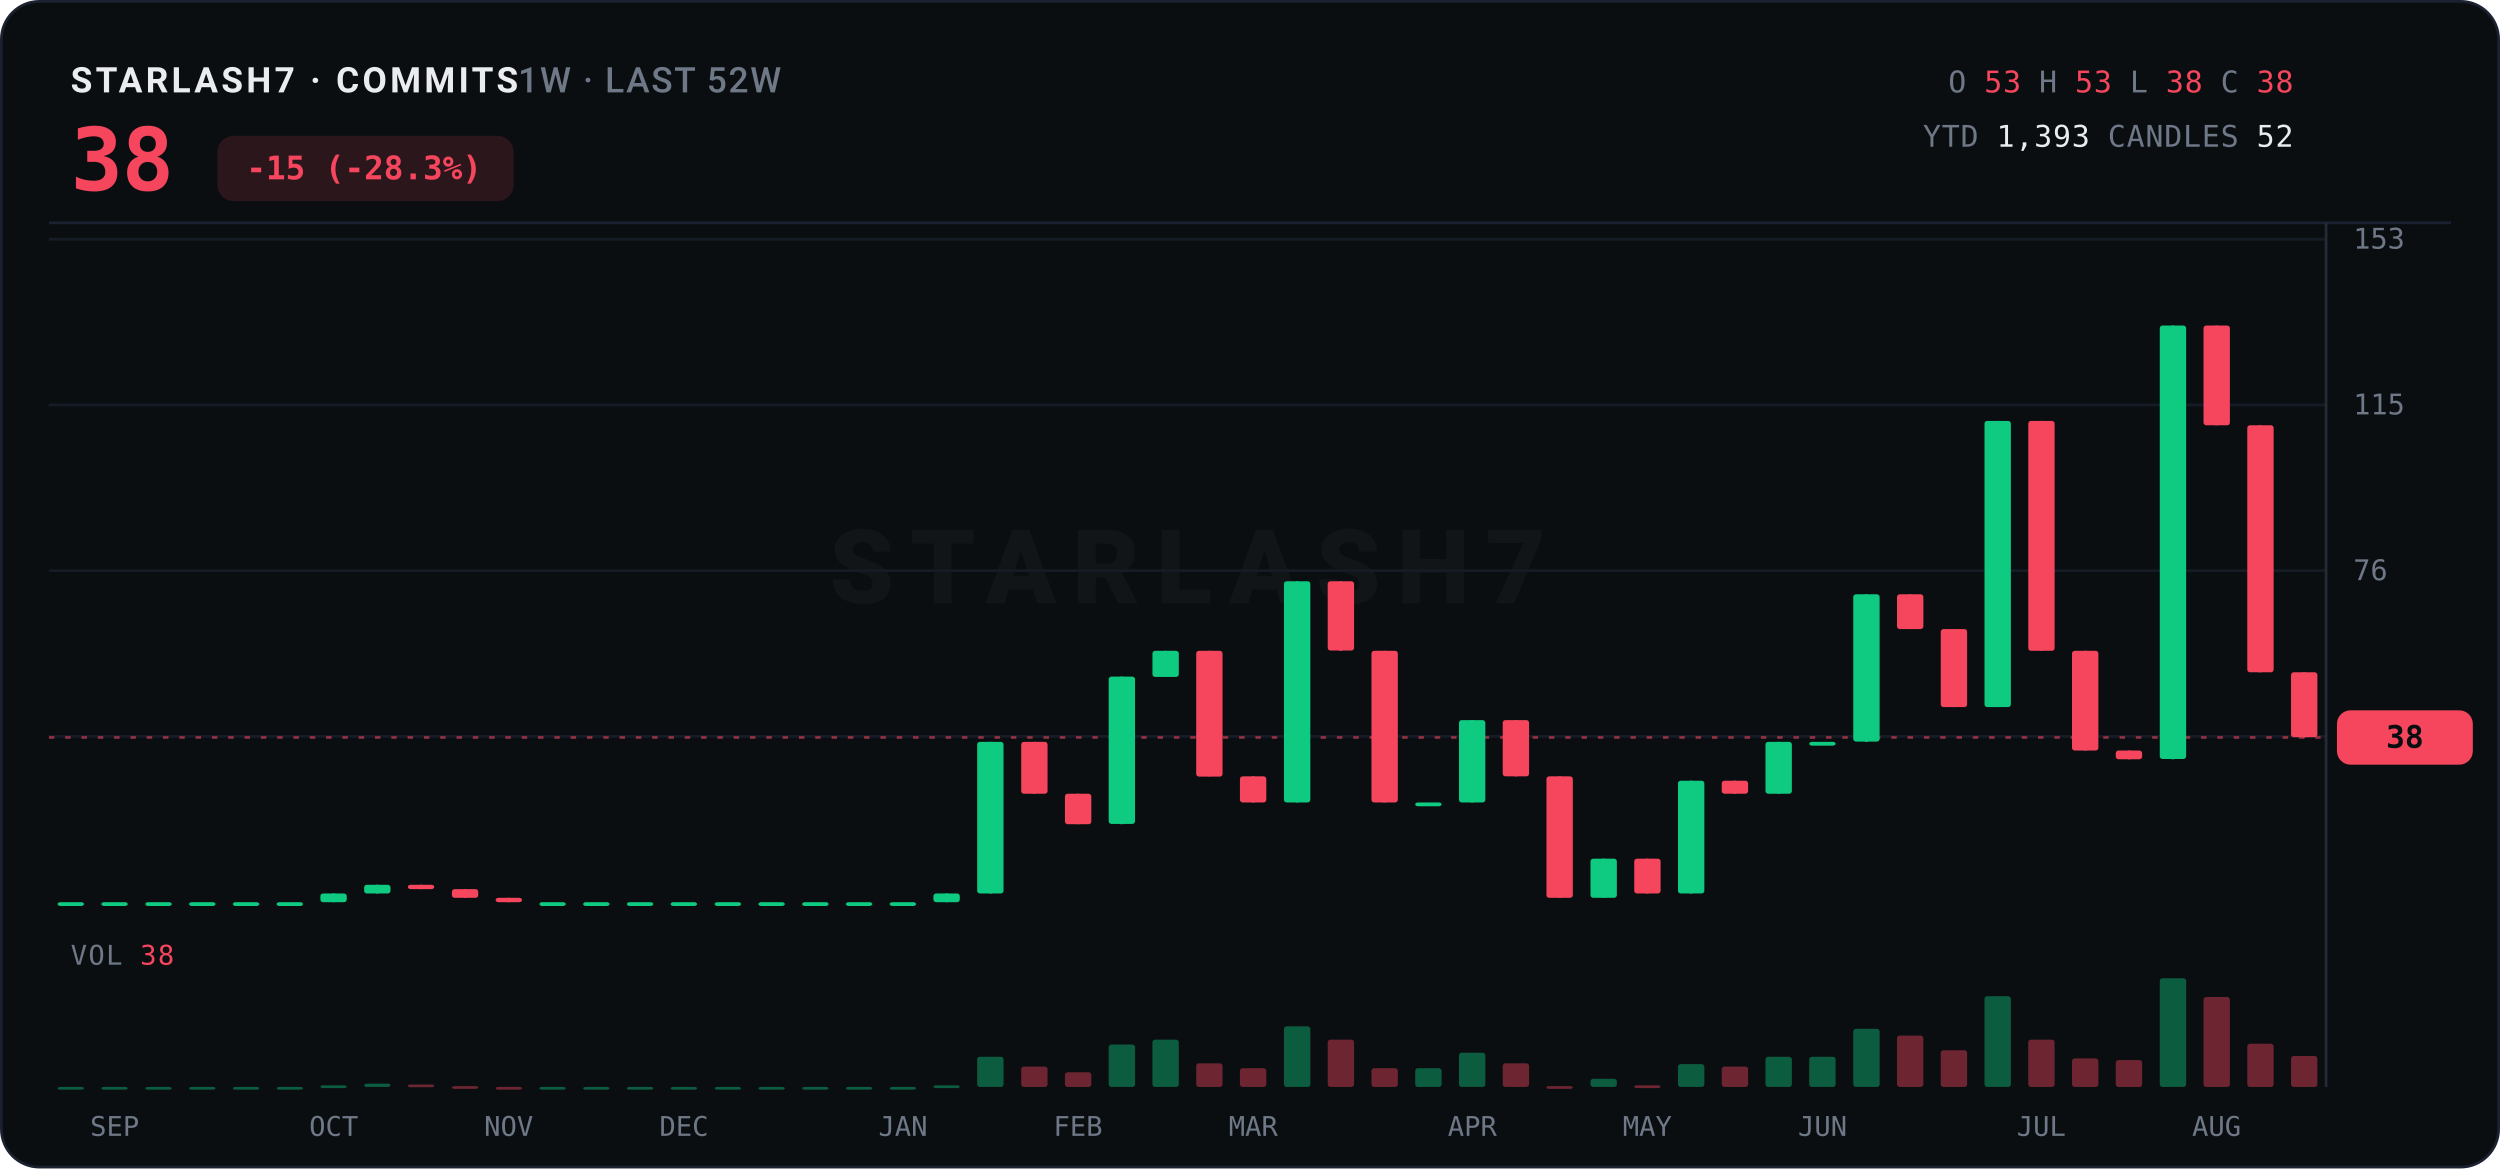
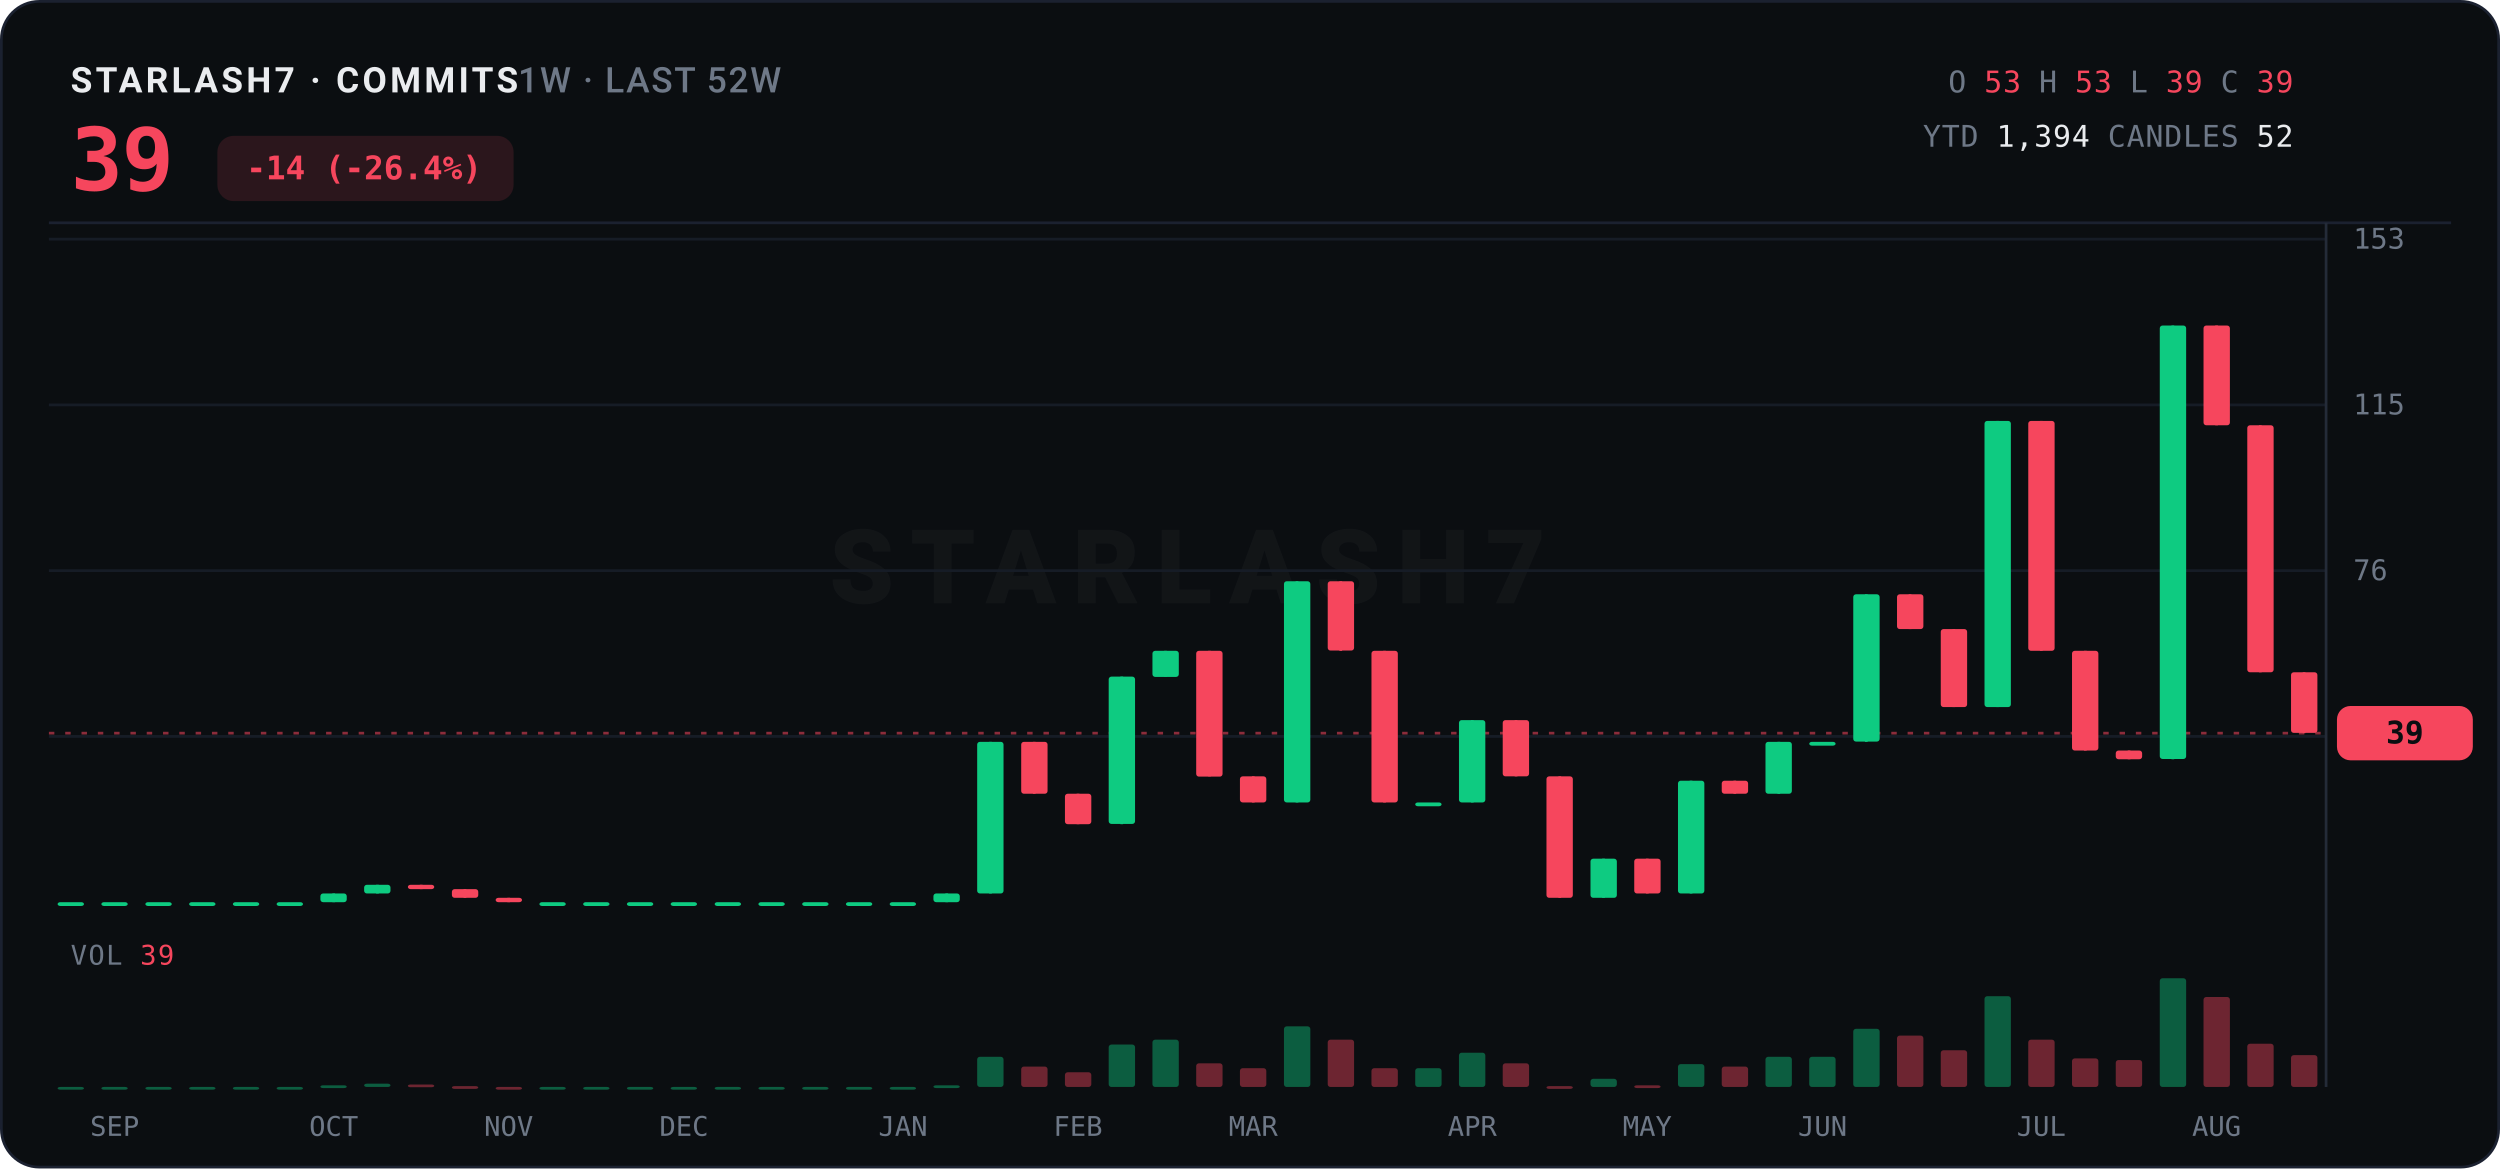
<svg xmlns="http://www.w3.org/2000/svg" width="920" height="430" viewBox="0 0 920 430">
  <rect x="0.5" y="0.5" width="919" height="429" rx="14" fill="#0B0E11" stroke="#1B2130" />
  <text x="26" y="34" font-family="ui-sans-serif,system-ui,-apple-system,'Segoe UI',Roboto,sans-serif" font-size="13" font-weight="700" letter-spacing="1.2" fill="#EAECEF">STARLASH7 · COMMITS<tspan fill="#6E7887" font-weight="500" letter-spacing="0.6">  1W · LAST 52W</tspan>
  </text>
-   <text x="26" y="70" font-family="ui-monospace,'SF Mono',SFMono-Regular,Menlo,Consolas,monospace" font-size="32" font-weight="800" fill="#F6465D" letter-spacing="-0.5">38</text>
+   <text x="26" y="70" font-family="ui-monospace,'SF Mono',SFMono-Regular,Menlo,Consolas,monospace" font-size="32" font-weight="800" fill="#F6465D" letter-spacing="-0.5">39</text>
  <rect x="80" y="50" width="109" height="24" rx="6" fill="#F6465D" opacity="0.14" />
-   <text x="134" y="66" text-anchor="middle" font-family="ui-monospace,'SF Mono',SFMono-Regular,Menlo,Consolas,monospace" font-size="12" font-weight="700" fill="#F6465D">-15 (-28.3%)</text>
+   <text x="134" y="66" text-anchor="middle" font-family="ui-monospace,'SF Mono',SFMono-Regular,Menlo,Consolas,monospace" font-size="12" font-weight="700" fill="#F6465D">-14 (-26.4%)</text>
  <text x="844" y="34" text-anchor="end" font-family="ui-monospace,'SF Mono',SFMono-Regular,Menlo,Consolas,monospace" font-size="11" letter-spacing="0.3">
    <tspan fill="#6E7887">O</tspan>
    <tspan fill="#F6465D">53</tspan>
    <tspan fill="#6E7887">H</tspan>
    <tspan fill="#F6465D">53</tspan>
    <tspan fill="#6E7887">L</tspan>
-     <tspan fill="#F6465D">38</tspan>
+     <tspan fill="#F6465D">39</tspan>
    <tspan fill="#6E7887">C</tspan>
-     <tspan fill="#F6465D">38</tspan>
+     <tspan fill="#F6465D">39</tspan>
  </text>
  <text x="844" y="54" text-anchor="end" font-family="ui-monospace,'SF Mono',SFMono-Regular,Menlo,Consolas,monospace" font-size="11" letter-spacing="0.3">
    <tspan fill="#6E7887">YTD</tspan>
-     <tspan fill="#EAECEF">1,393</tspan>
+     <tspan fill="#EAECEF">1,394</tspan>
    <tspan fill="#6E7887">CANDLES</tspan>
    <tspan fill="#EAECEF">52</tspan>
  </text>
  <line x1="18" y1="82" x2="902" y2="82" stroke="#1B2130" stroke-width="1" />
  <text x="437.0" y="222.0" text-anchor="middle" font-family="ui-sans-serif,system-ui,-apple-system,'Segoe UI',Roboto,sans-serif" font-size="38" font-weight="800" letter-spacing="6" fill="#EAECEF" opacity="0.035">STARLASH7</text>
  <line x1="18" y1="271.0" x2="856" y2="271.0" stroke="#161C26" stroke-width="1" />
  <text x="866" y="274.5" font-family="ui-monospace,'SF Mono',SFMono-Regular,Menlo,Consolas,monospace" font-size="10.5" fill="#6E7887">38</text>
  <line x1="18" y1="210.0" x2="856" y2="210.0" stroke="#161C26" stroke-width="1" />
  <text x="866" y="213.5" font-family="ui-monospace,'SF Mono',SFMono-Regular,Menlo,Consolas,monospace" font-size="10.5" fill="#6E7887">76</text>
  <line x1="18" y1="149.0" x2="856" y2="149.0" stroke="#161C26" stroke-width="1" />
  <text x="866" y="152.5" font-family="ui-monospace,'SF Mono',SFMono-Regular,Menlo,Consolas,monospace" font-size="10.5" fill="#6E7887">115</text>
  <line x1="18" y1="88.0" x2="856" y2="88.0" stroke="#161C26" stroke-width="1" />
  <text x="866" y="91.5" font-family="ui-monospace,'SF Mono',SFMono-Regular,Menlo,Consolas,monospace" font-size="10.5" fill="#6E7887">153</text>
  <line x1="856" y1="82" x2="856" y2="400" stroke="#242B38" stroke-width="1" />
-   <line x1="18" y1="271.4" x2="856" y2="271.4" stroke="#F6465D" stroke-width="1" stroke-dasharray="2 4" opacity="0.55" />
-   <rect x="860" y="261.4" width="50" height="20" rx="5" fill="#F6465D" />
-   <text x="885.0" y="275.2" text-anchor="middle" font-family="ui-monospace,'SF Mono',SFMono-Regular,Menlo,Consolas,monospace" font-size="11.5" font-weight="800" fill="#0B0E11">38</text>
+   <line x1="18" y1="269.8" x2="856" y2="269.8" stroke="#F6465D" stroke-width="1" stroke-dasharray="2 4" opacity="0.55" />
+   <rect x="860" y="259.8" width="50" height="20" rx="5" fill="#F6465D" />
+   <text x="885.0" y="273.6" text-anchor="middle" font-family="ui-monospace,'SF Mono',SFMono-Regular,Menlo,Consolas,monospace" font-size="11.5" font-weight="800" fill="#0B0E11">39</text>
  <line x1="26.1" y1="332.0" x2="26.1" y2="332.0" stroke="#0ECB81" stroke-width="1" />
  <rect x="21.2" y="332.0" width="9.7" height="1.4" rx="1" fill="#0ECB81" />
  <line x1="42.2" y1="332.0" x2="42.2" y2="332.0" stroke="#0ECB81" stroke-width="1" />
  <rect x="37.3" y="332.0" width="9.7" height="1.4" rx="1" fill="#0ECB81" />
  <line x1="58.3" y1="332.0" x2="58.3" y2="332.0" stroke="#0ECB81" stroke-width="1" />
  <rect x="53.5" y="332.0" width="9.7" height="1.4" rx="1" fill="#0ECB81" />
  <line x1="74.4" y1="332.0" x2="74.4" y2="332.0" stroke="#0ECB81" stroke-width="1" />
  <rect x="69.6" y="332.0" width="9.7" height="1.4" rx="1" fill="#0ECB81" />
  <line x1="90.5" y1="332.0" x2="90.5" y2="332.0" stroke="#0ECB81" stroke-width="1" />
  <rect x="85.7" y="332.0" width="9.7" height="1.4" rx="1" fill="#0ECB81" />
  <line x1="106.6" y1="332.0" x2="106.6" y2="332.0" stroke="#0ECB81" stroke-width="1" />
  <rect x="101.8" y="332.0" width="9.7" height="1.4" rx="1" fill="#0ECB81" />
  <line x1="122.8" y1="328.8" x2="122.8" y2="332.0" stroke="#0ECB81" stroke-width="1" />
  <rect x="117.9" y="328.8" width="9.7" height="3.2" rx="1" fill="#0ECB81" />
  <line x1="138.9" y1="325.6" x2="138.9" y2="328.8" stroke="#0ECB81" stroke-width="1" />
  <rect x="134.0" y="325.6" width="9.7" height="3.2" rx="1" fill="#0ECB81" />
  <line x1="155.0" y1="325.6" x2="155.0" y2="327.2" stroke="#F6465D" stroke-width="1" />
  <rect x="150.1" y="325.6" width="9.7" height="1.6" rx="1" fill="#F6465D" />
  <line x1="171.1" y1="327.2" x2="171.1" y2="330.4" stroke="#F6465D" stroke-width="1" />
  <rect x="166.3" y="327.2" width="9.7" height="3.2" rx="1" fill="#F6465D" />
  <line x1="187.2" y1="330.4" x2="187.2" y2="332.0" stroke="#F6465D" stroke-width="1" />
  <rect x="182.4" y="330.4" width="9.7" height="1.6" rx="1" fill="#F6465D" />
  <line x1="203.3" y1="332.0" x2="203.3" y2="332.0" stroke="#0ECB81" stroke-width="1" />
  <rect x="198.5" y="332.0" width="9.7" height="1.4" rx="1" fill="#0ECB81" />
  <line x1="219.4" y1="332.0" x2="219.4" y2="332.0" stroke="#0ECB81" stroke-width="1" />
  <rect x="214.6" y="332.0" width="9.7" height="1.4" rx="1" fill="#0ECB81" />
  <line x1="235.6" y1="332.0" x2="235.6" y2="332.0" stroke="#0ECB81" stroke-width="1" />
  <rect x="230.7" y="332.0" width="9.7" height="1.4" rx="1" fill="#0ECB81" />
  <line x1="251.7" y1="332.0" x2="251.7" y2="332.0" stroke="#0ECB81" stroke-width="1" />
  <rect x="246.8" y="332.0" width="9.7" height="1.4" rx="1" fill="#0ECB81" />
  <line x1="267.8" y1="332.0" x2="267.8" y2="332.0" stroke="#0ECB81" stroke-width="1" />
  <rect x="263.0" y="332.0" width="9.7" height="1.4" rx="1" fill="#0ECB81" />
  <line x1="283.9" y1="332.0" x2="283.9" y2="332.0" stroke="#0ECB81" stroke-width="1" />
  <rect x="279.1" y="332.0" width="9.7" height="1.4" rx="1" fill="#0ECB81" />
  <line x1="300.0" y1="332.0" x2="300.0" y2="332.0" stroke="#0ECB81" stroke-width="1" />
  <rect x="295.2" y="332.0" width="9.7" height="1.4" rx="1" fill="#0ECB81" />
  <line x1="316.1" y1="332.0" x2="316.1" y2="332.0" stroke="#0ECB81" stroke-width="1" />
  <rect x="311.3" y="332.0" width="9.7" height="1.4" rx="1" fill="#0ECB81" />
  <line x1="332.3" y1="332.0" x2="332.3" y2="332.0" stroke="#0ECB81" stroke-width="1" />
  <rect x="327.4" y="332.0" width="9.7" height="1.4" rx="1" fill="#0ECB81" />
  <line x1="348.4" y1="328.8" x2="348.4" y2="332.0" stroke="#0ECB81" stroke-width="1" />
  <rect x="343.5" y="328.8" width="9.7" height="3.2" rx="1" fill="#0ECB81" />
  <line x1="364.5" y1="273.0" x2="364.5" y2="328.8" stroke="#0ECB81" stroke-width="1" />
  <rect x="359.6" y="273.0" width="9.7" height="55.8" rx="1" fill="#0ECB81" />
  <line x1="380.6" y1="273.0" x2="380.6" y2="292.1" stroke="#F6465D" stroke-width="1" />
  <rect x="375.8" y="273.0" width="9.7" height="19.1" rx="1" fill="#F6465D" />
  <line x1="396.7" y1="292.1" x2="396.7" y2="303.3" stroke="#F6465D" stroke-width="1" />
  <rect x="391.9" y="292.1" width="9.7" height="11.2" rx="1" fill="#F6465D" />
  <line x1="412.8" y1="249.0" x2="412.8" y2="303.3" stroke="#0ECB81" stroke-width="1" />
  <rect x="408.0" y="249.0" width="9.7" height="54.2" rx="1" fill="#0ECB81" />
  <line x1="428.9" y1="239.5" x2="428.9" y2="249.0" stroke="#0ECB81" stroke-width="1" />
  <rect x="424.1" y="239.5" width="9.7" height="9.6" rx="1" fill="#0ECB81" />
  <line x1="445.1" y1="239.5" x2="445.1" y2="285.7" stroke="#F6465D" stroke-width="1" />
  <rect x="440.2" y="239.5" width="9.7" height="46.3" rx="1" fill="#F6465D" />
  <line x1="461.2" y1="285.7" x2="461.2" y2="295.3" stroke="#F6465D" stroke-width="1" />
  <rect x="456.3" y="285.7" width="9.7" height="9.6" rx="1" fill="#F6465D" />
  <line x1="477.3" y1="213.9" x2="477.3" y2="295.3" stroke="#0ECB81" stroke-width="1" />
  <rect x="472.5" y="213.9" width="9.7" height="81.4" rx="1" fill="#0ECB81" />
  <line x1="493.4" y1="213.9" x2="493.4" y2="239.5" stroke="#F6465D" stroke-width="1" />
  <rect x="488.6" y="213.9" width="9.7" height="25.5" rx="1" fill="#F6465D" />
  <line x1="509.5" y1="239.5" x2="509.5" y2="295.3" stroke="#F6465D" stroke-width="1" />
  <rect x="504.7" y="239.5" width="9.7" height="55.8" rx="1" fill="#F6465D" />
  <line x1="525.6" y1="295.3" x2="525.6" y2="295.3" stroke="#0ECB81" stroke-width="1" />
  <rect x="520.8" y="295.3" width="9.7" height="1.4" rx="1" fill="#0ECB81" />
  <line x1="541.8" y1="265.0" x2="541.8" y2="295.3" stroke="#0ECB81" stroke-width="1" />
  <rect x="536.9" y="265.0" width="9.7" height="30.3" rx="1" fill="#0ECB81" />
  <line x1="557.9" y1="265.0" x2="557.9" y2="285.7" stroke="#F6465D" stroke-width="1" />
  <rect x="553.0" y="265.0" width="9.7" height="20.7" rx="1" fill="#F6465D" />
  <line x1="574.0" y1="285.7" x2="574.0" y2="330.4" stroke="#F6465D" stroke-width="1" />
  <rect x="569.1" y="285.7" width="9.7" height="44.7" rx="1" fill="#F6465D" />
  <line x1="590.1" y1="316.0" x2="590.1" y2="330.4" stroke="#0ECB81" stroke-width="1" />
  <rect x="585.3" y="316.0" width="9.7" height="14.4" rx="1" fill="#0ECB81" />
  <line x1="606.2" y1="316.0" x2="606.2" y2="328.8" stroke="#F6465D" stroke-width="1" />
  <rect x="601.4" y="316.0" width="9.7" height="12.8" rx="1" fill="#F6465D" />
  <line x1="622.3" y1="287.3" x2="622.3" y2="328.8" stroke="#0ECB81" stroke-width="1" />
  <rect x="617.5" y="287.3" width="9.7" height="41.5" rx="1" fill="#0ECB81" />
  <line x1="638.4" y1="287.3" x2="638.4" y2="292.1" stroke="#F6465D" stroke-width="1" />
  <rect x="633.6" y="287.3" width="9.7" height="4.8" rx="1" fill="#F6465D" />
  <line x1="654.6" y1="273.0" x2="654.6" y2="292.1" stroke="#0ECB81" stroke-width="1" />
  <rect x="649.7" y="273.0" width="9.7" height="19.1" rx="1" fill="#0ECB81" />
  <line x1="670.7" y1="273.0" x2="670.7" y2="273.0" stroke="#0ECB81" stroke-width="1" />
  <rect x="665.8" y="273.0" width="9.7" height="1.4" rx="1" fill="#0ECB81" />
  <line x1="686.8" y1="218.7" x2="686.8" y2="273.0" stroke="#0ECB81" stroke-width="1" />
  <rect x="682.0" y="218.7" width="9.7" height="54.2" rx="1" fill="#0ECB81" />
  <line x1="702.9" y1="218.7" x2="702.9" y2="231.5" stroke="#F6465D" stroke-width="1" />
  <rect x="698.1" y="218.7" width="9.7" height="12.8" rx="1" fill="#F6465D" />
  <line x1="719.0" y1="231.5" x2="719.0" y2="260.2" stroke="#F6465D" stroke-width="1" />
  <rect x="714.2" y="231.5" width="9.7" height="28.7" rx="1" fill="#F6465D" />
  <line x1="735.1" y1="154.9" x2="735.1" y2="260.2" stroke="#0ECB81" stroke-width="1" />
  <rect x="730.3" y="154.9" width="9.7" height="105.3" rx="1" fill="#0ECB81" />
  <line x1="751.2" y1="154.9" x2="751.2" y2="239.5" stroke="#F6465D" stroke-width="1" />
  <rect x="746.4" y="154.9" width="9.7" height="84.6" rx="1" fill="#F6465D" />
  <line x1="767.4" y1="239.5" x2="767.4" y2="276.2" stroke="#F6465D" stroke-width="1" />
  <rect x="762.5" y="239.5" width="9.7" height="36.7" rx="1" fill="#F6465D" />
  <line x1="783.5" y1="276.2" x2="783.5" y2="279.4" stroke="#F6465D" stroke-width="1" />
  <rect x="778.6" y="276.2" width="9.7" height="3.2" rx="1" fill="#F6465D" />
  <line x1="799.6" y1="119.8" x2="799.6" y2="279.4" stroke="#0ECB81" stroke-width="1" />
  <rect x="794.8" y="119.8" width="9.7" height="159.5" rx="1" fill="#0ECB81" />
  <line x1="815.7" y1="119.8" x2="815.7" y2="156.5" stroke="#F6465D" stroke-width="1" />
  <rect x="810.9" y="119.8" width="9.7" height="36.7" rx="1" fill="#F6465D" />
  <line x1="831.8" y1="156.5" x2="831.8" y2="247.4" stroke="#F6465D" stroke-width="1" />
  <rect x="827.0" y="156.5" width="9.7" height="90.9" rx="1" fill="#F6465D" />
-   <line x1="847.9" y1="247.4" x2="847.9" y2="271.4" stroke="#F6465D" stroke-width="1" />
-   <rect x="843.1" y="247.4" width="9.7" height="23.9" rx="1" fill="#F6465D" />
-   <text x="26" y="355" font-family="ui-monospace,'SF Mono',SFMono-Regular,Menlo,Consolas,monospace" font-size="10" letter-spacing="0.5" fill="#6E7887">VOL <tspan fill="#F6465D">38</tspan>
+   <line x1="847.9" y1="247.4" x2="847.9" y2="269.8" stroke="#F6465D" stroke-width="1" />
+   <rect x="843.1" y="247.4" width="9.7" height="22.3" rx="1" fill="#F6465D" />
+   <text x="26" y="355" font-family="ui-monospace,'SF Mono',SFMono-Regular,Menlo,Consolas,monospace" font-size="10" letter-spacing="0.5" fill="#6E7887">VOL <tspan fill="#F6465D">39</tspan>
  </text>
  <rect x="21.2" y="400.0" width="9.7" height="1.0" rx="1" fill="#0ECB81" opacity="0.42" />
  <rect x="37.3" y="400.0" width="9.7" height="1.0" rx="1" fill="#0ECB81" opacity="0.42" />
  <rect x="53.5" y="400.0" width="9.7" height="1.0" rx="1" fill="#0ECB81" opacity="0.42" />
  <rect x="69.6" y="400.0" width="9.7" height="1.0" rx="1" fill="#0ECB81" opacity="0.42" />
  <rect x="85.7" y="400.0" width="9.7" height="1.0" rx="1" fill="#0ECB81" opacity="0.42" />
  <rect x="101.8" y="400.0" width="9.7" height="1.0" rx="1" fill="#0ECB81" opacity="0.42" />
  <rect x="117.9" y="399.4" width="9.7" height="1.0" rx="1" fill="#0ECB81" opacity="0.42" />
  <rect x="134.0" y="398.8" width="9.7" height="1.2" rx="1" fill="#0ECB81" opacity="0.42" />
  <rect x="150.1" y="399.1" width="9.7" height="1.0" rx="1" fill="#F6465D" opacity="0.42" />
  <rect x="166.3" y="399.7" width="9.7" height="1.0" rx="1" fill="#F6465D" opacity="0.42" />
  <rect x="182.4" y="400.0" width="9.7" height="1.0" rx="1" fill="#F6465D" opacity="0.42" />
  <rect x="198.5" y="400.0" width="9.7" height="1.0" rx="1" fill="#0ECB81" opacity="0.42" />
  <rect x="214.6" y="400.0" width="9.7" height="1.0" rx="1" fill="#0ECB81" opacity="0.42" />
  <rect x="230.7" y="400.0" width="9.7" height="1.0" rx="1" fill="#0ECB81" opacity="0.42" />
  <rect x="246.8" y="400.0" width="9.7" height="1.0" rx="1" fill="#0ECB81" opacity="0.42" />
  <rect x="263.0" y="400.0" width="9.7" height="1.0" rx="1" fill="#0ECB81" opacity="0.42" />
  <rect x="279.1" y="400.0" width="9.7" height="1.0" rx="1" fill="#0ECB81" opacity="0.42" />
  <rect x="295.2" y="400.0" width="9.7" height="1.0" rx="1" fill="#0ECB81" opacity="0.42" />
  <rect x="311.3" y="400.0" width="9.7" height="1.0" rx="1" fill="#0ECB81" opacity="0.42" />
  <rect x="327.4" y="400.0" width="9.7" height="1.0" rx="1" fill="#0ECB81" opacity="0.42" />
  <rect x="343.5" y="399.4" width="9.7" height="1.0" rx="1" fill="#0ECB81" opacity="0.42" />
  <rect x="359.6" y="388.9" width="9.7" height="11.1" rx="1" fill="#0ECB81" opacity="0.42" />
  <rect x="375.8" y="392.5" width="9.7" height="7.5" rx="1" fill="#F6465D" opacity="0.42" />
  <rect x="391.9" y="394.6" width="9.7" height="5.4" rx="1" fill="#F6465D" opacity="0.42" />
  <rect x="408.0" y="384.4" width="9.7" height="15.6" rx="1" fill="#0ECB81" opacity="0.42" />
  <rect x="424.1" y="382.6" width="9.7" height="17.4" rx="1" fill="#0ECB81" opacity="0.42" />
  <rect x="440.2" y="391.3" width="9.7" height="8.7" rx="1" fill="#F6465D" opacity="0.42" />
  <rect x="456.3" y="393.1" width="9.7" height="6.9" rx="1" fill="#F6465D" opacity="0.42" />
  <rect x="472.5" y="377.7" width="9.7" height="22.3" rx="1" fill="#0ECB81" opacity="0.42" />
  <rect x="488.6" y="382.6" width="9.7" height="17.4" rx="1" fill="#F6465D" opacity="0.42" />
  <rect x="504.7" y="393.1" width="9.7" height="6.9" rx="1" fill="#F6465D" opacity="0.42" />
  <rect x="520.8" y="393.1" width="9.7" height="6.9" rx="1" fill="#0ECB81" opacity="0.42" />
  <rect x="536.9" y="387.4" width="9.7" height="12.6" rx="1" fill="#0ECB81" opacity="0.42" />
  <rect x="553.0" y="391.3" width="9.7" height="8.7" rx="1" fill="#F6465D" opacity="0.42" />
  <rect x="569.1" y="399.7" width="9.7" height="1.0" rx="1" fill="#F6465D" opacity="0.42" />
  <rect x="585.3" y="397.0" width="9.7" height="3.0" rx="1" fill="#0ECB81" opacity="0.42" />
  <rect x="601.4" y="399.4" width="9.7" height="1.0" rx="1" fill="#F6465D" opacity="0.42" />
  <rect x="617.5" y="391.6" width="9.7" height="8.4" rx="1" fill="#0ECB81" opacity="0.42" />
  <rect x="633.6" y="392.5" width="9.7" height="7.5" rx="1" fill="#F6465D" opacity="0.42" />
  <rect x="649.7" y="388.9" width="9.7" height="11.1" rx="1" fill="#0ECB81" opacity="0.42" />
  <rect x="665.8" y="388.9" width="9.7" height="11.1" rx="1" fill="#0ECB81" opacity="0.42" />
  <rect x="682.0" y="378.6" width="9.7" height="21.4" rx="1" fill="#0ECB81" opacity="0.42" />
  <rect x="698.1" y="381.1" width="9.7" height="18.9" rx="1" fill="#F6465D" opacity="0.42" />
  <rect x="714.2" y="386.5" width="9.7" height="13.5" rx="1" fill="#F6465D" opacity="0.42" />
  <rect x="730.3" y="366.6" width="9.7" height="33.4" rx="1" fill="#0ECB81" opacity="0.42" />
  <rect x="746.4" y="382.6" width="9.7" height="17.4" rx="1" fill="#F6465D" opacity="0.42" />
  <rect x="762.5" y="389.5" width="9.7" height="10.5" rx="1" fill="#F6465D" opacity="0.42" />
  <rect x="778.6" y="390.1" width="9.7" height="9.9" rx="1" fill="#F6465D" opacity="0.42" />
  <rect x="794.8" y="360.0" width="9.7" height="40.0" rx="1" fill="#0ECB81" opacity="0.42" />
  <rect x="810.9" y="366.9" width="9.7" height="33.1" rx="1" fill="#F6465D" opacity="0.42" />
  <rect x="827.0" y="384.1" width="9.7" height="15.9" rx="1" fill="#F6465D" opacity="0.42" />
-   <rect x="843.1" y="388.6" width="9.7" height="11.4" rx="1" fill="#F6465D" opacity="0.42" />
+   <rect x="843.1" y="388.3" width="9.7" height="11.7" rx="1" fill="#F6465D" opacity="0.42" />
  <text x="42.2" y="418" text-anchor="middle" font-family="ui-monospace,'SF Mono',SFMono-Regular,Menlo,Consolas,monospace" font-size="10" fill="#6E7887">SEP</text>
  <text x="122.8" y="418" text-anchor="middle" font-family="ui-monospace,'SF Mono',SFMono-Regular,Menlo,Consolas,monospace" font-size="10" fill="#6E7887">OCT</text>
  <text x="187.2" y="418" text-anchor="middle" font-family="ui-monospace,'SF Mono',SFMono-Regular,Menlo,Consolas,monospace" font-size="10" fill="#6E7887">NOV</text>
  <text x="251.7" y="418" text-anchor="middle" font-family="ui-monospace,'SF Mono',SFMono-Regular,Menlo,Consolas,monospace" font-size="10" fill="#6E7887">DEC</text>
  <text x="332.3" y="418" text-anchor="middle" font-family="ui-monospace,'SF Mono',SFMono-Regular,Menlo,Consolas,monospace" font-size="10" fill="#6E7887">JAN</text>
  <text x="396.7" y="418" text-anchor="middle" font-family="ui-monospace,'SF Mono',SFMono-Regular,Menlo,Consolas,monospace" font-size="10" fill="#6E7887">FEB</text>
  <text x="461.2" y="418" text-anchor="middle" font-family="ui-monospace,'SF Mono',SFMono-Regular,Menlo,Consolas,monospace" font-size="10" fill="#6E7887">MAR</text>
  <text x="541.8" y="418" text-anchor="middle" font-family="ui-monospace,'SF Mono',SFMono-Regular,Menlo,Consolas,monospace" font-size="10" fill="#6E7887">APR</text>
  <text x="606.2" y="418" text-anchor="middle" font-family="ui-monospace,'SF Mono',SFMono-Regular,Menlo,Consolas,monospace" font-size="10" fill="#6E7887">MAY</text>
  <text x="670.7" y="418" text-anchor="middle" font-family="ui-monospace,'SF Mono',SFMono-Regular,Menlo,Consolas,monospace" font-size="10" fill="#6E7887">JUN</text>
  <text x="751.2" y="418" text-anchor="middle" font-family="ui-monospace,'SF Mono',SFMono-Regular,Menlo,Consolas,monospace" font-size="10" fill="#6E7887">JUL</text>
  <text x="815.7" y="418" text-anchor="middle" font-family="ui-monospace,'SF Mono',SFMono-Regular,Menlo,Consolas,monospace" font-size="10" fill="#6E7887">AUG</text>
</svg>
